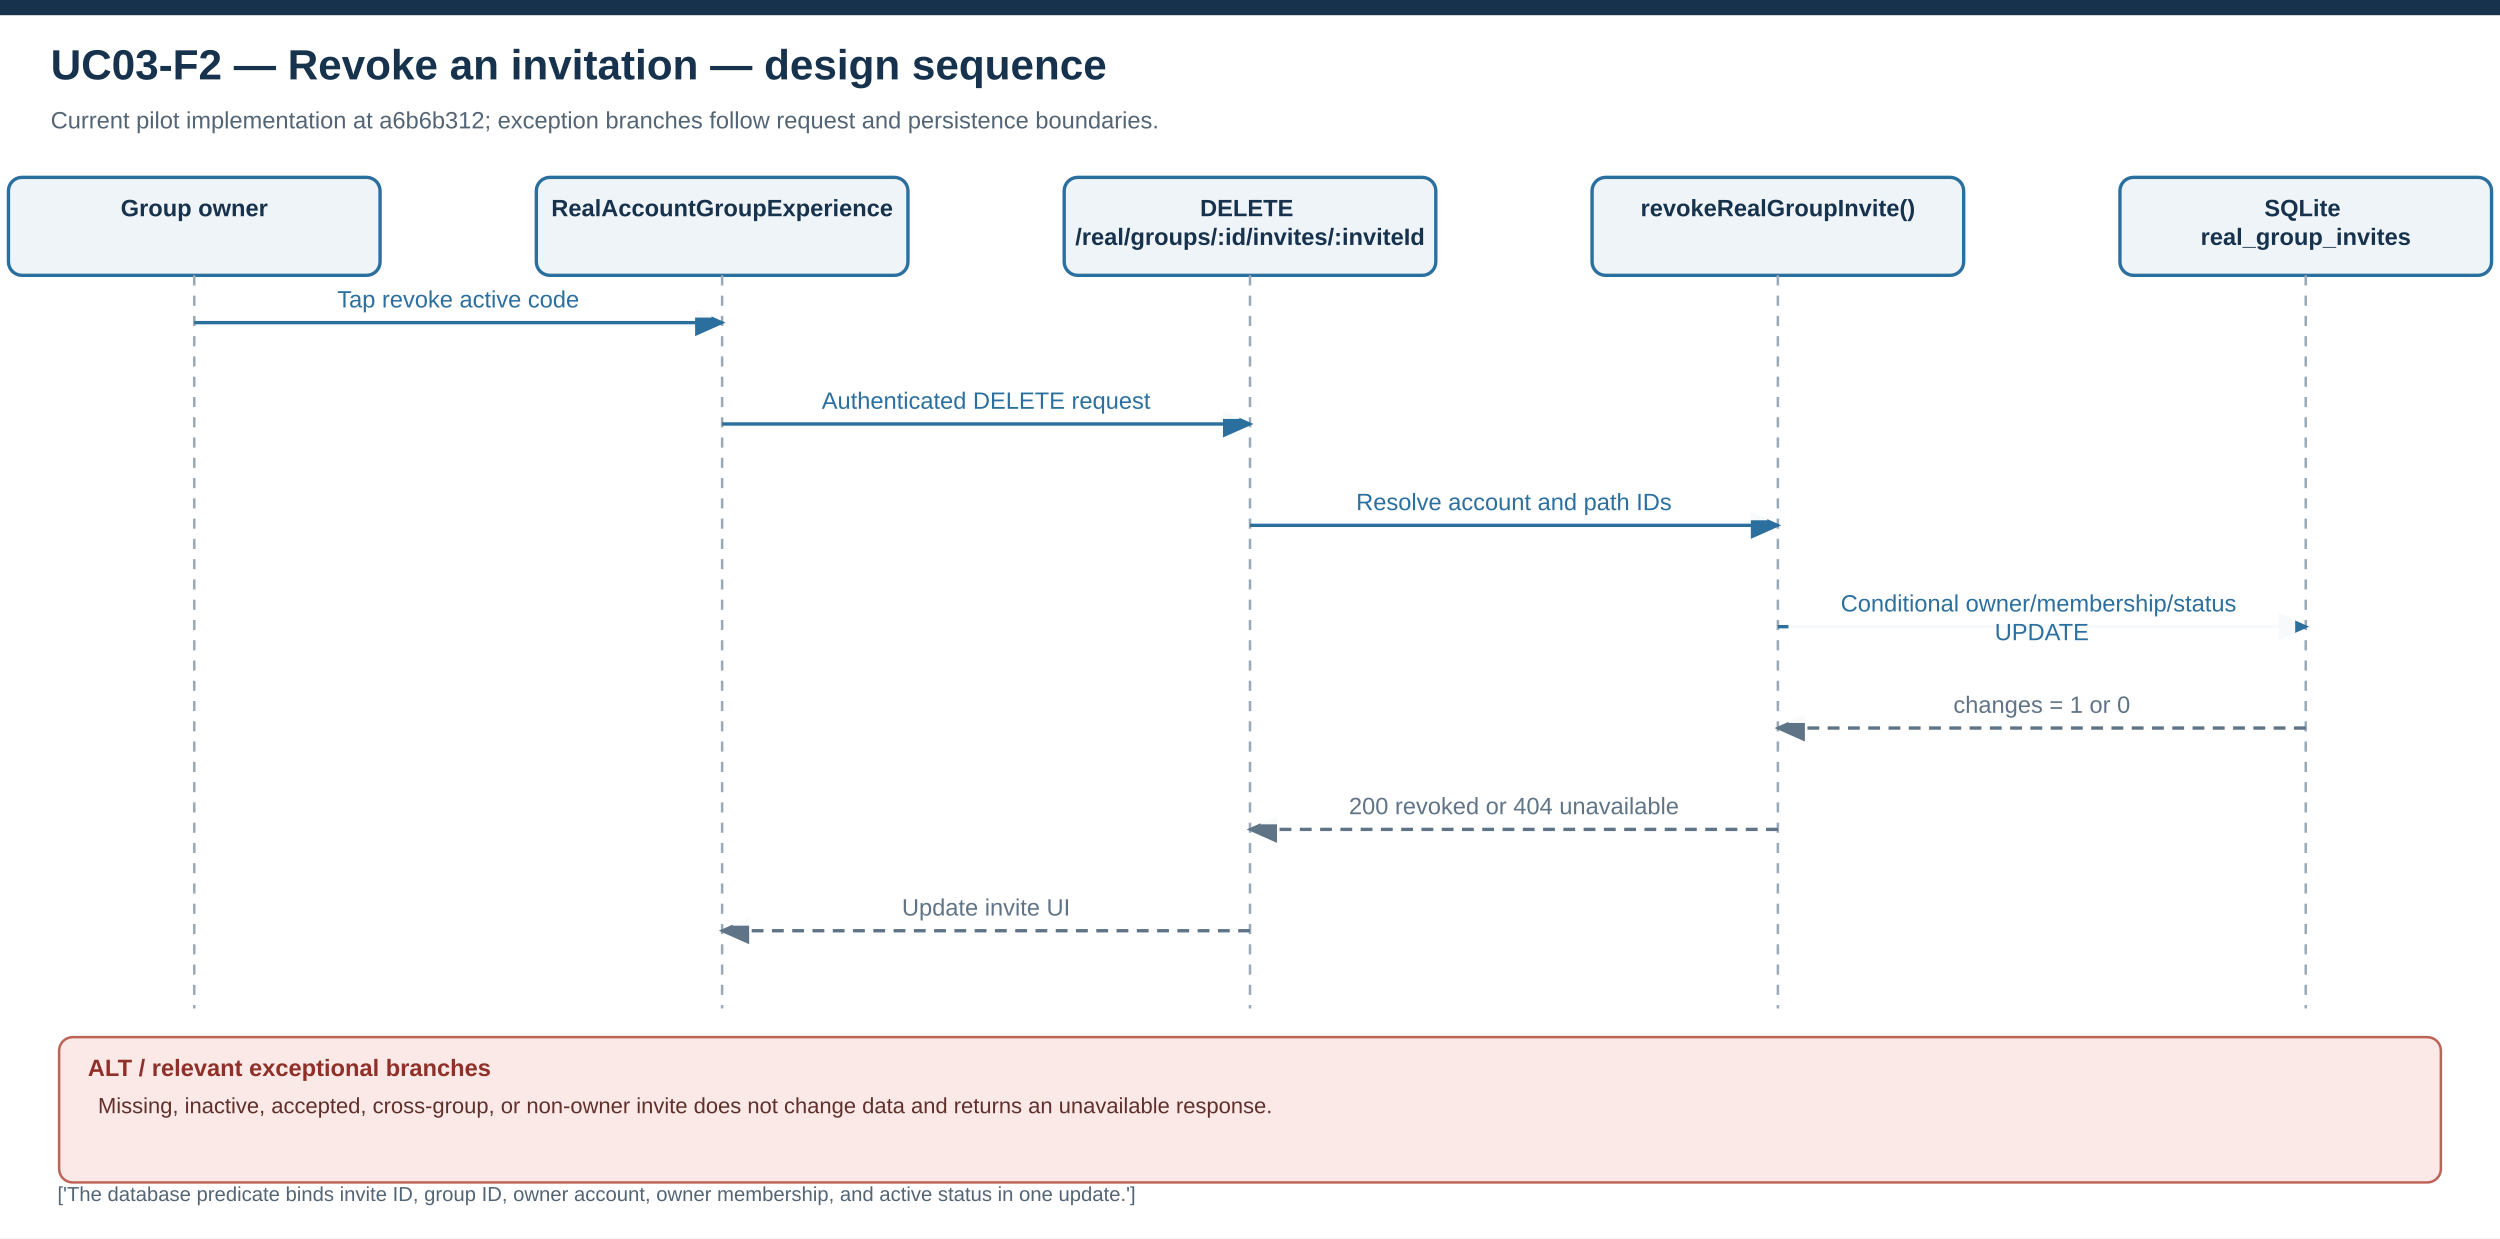
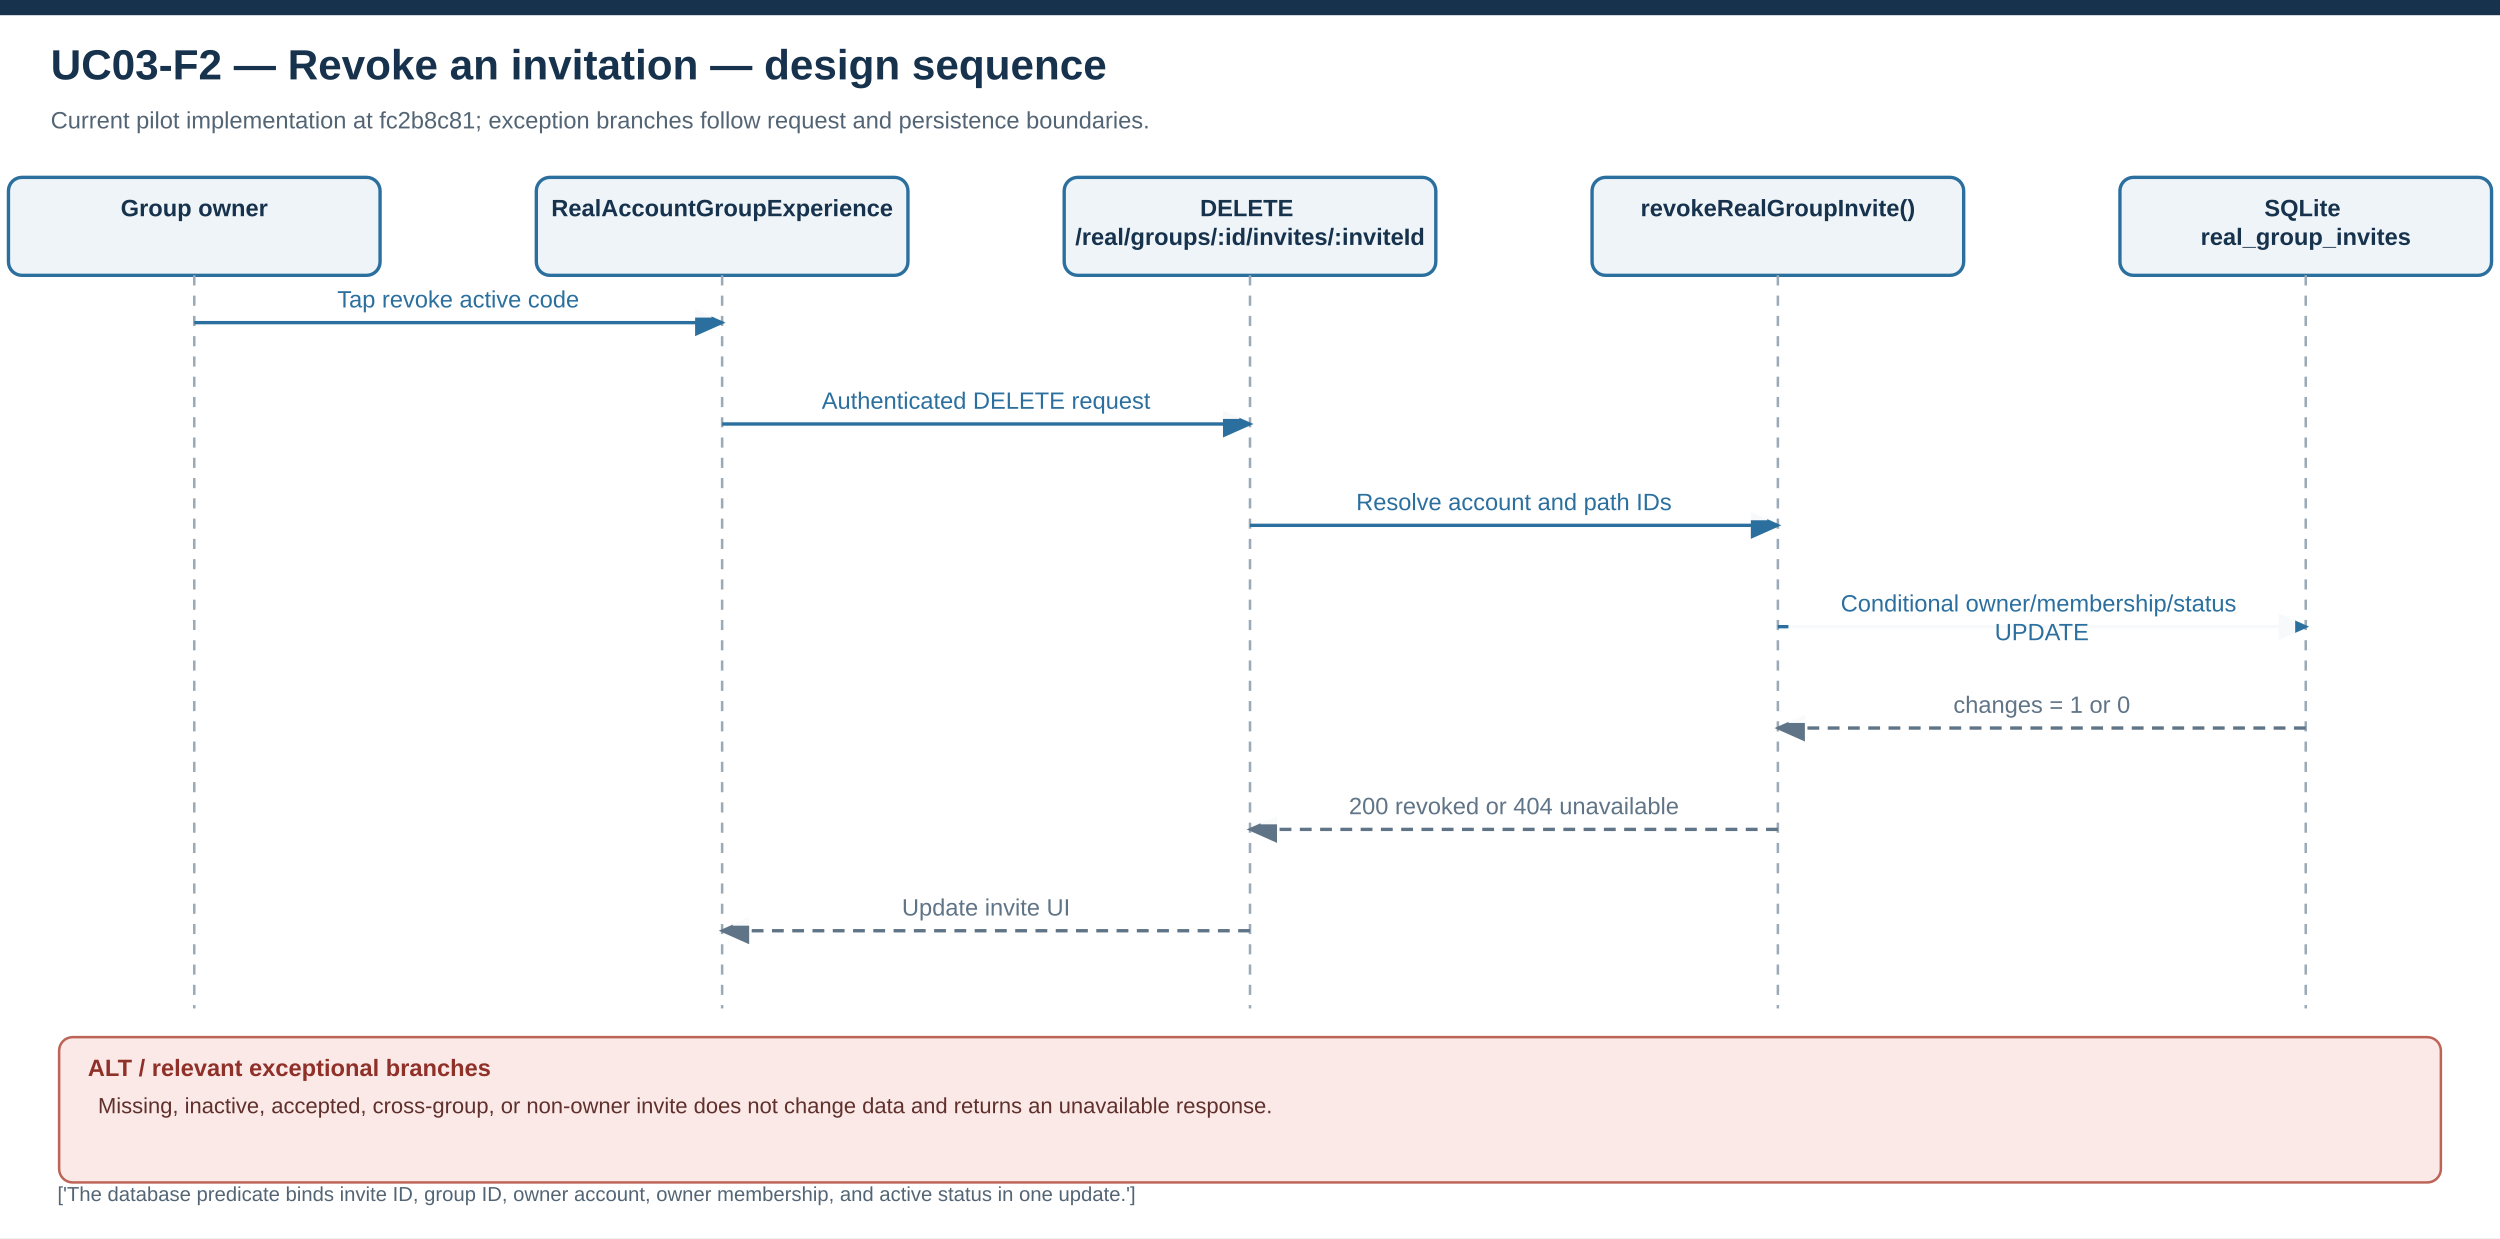
<svg xmlns="http://www.w3.org/2000/svg" width="1480px" height="733px" viewBox="0 0 1480 733" role="img" aria-label="UC03-F2 — Revoke an invitation — design sequence">
  <defs>
    <marker id="arrow" markerWidth="9" markerHeight="8" refX="8" refY="4" orient="auto">
      <path d="M0,0 L9,4 L0,8 z" fill="#607487" />
    </marker>
    <marker id="arrowBlue" markerWidth="9" markerHeight="8" refX="8" refY="4" orient="auto">
      <path d="M0,0 L9,4 L0,8 z" fill="#2b6f9f" />
    </marker>
    <marker id="arrowRed" markerWidth="9" markerHeight="8" refX="8" refY="4" orient="auto">
      <path d="M0,0 L9,4 L0,8 z" fill="#b34339" />
    </marker>
  </defs>
  <rect x="0" y="0" width="1480" height="733" fill="#ffffff" />
  <rect x="0" y="0" width="1480" height="9" fill="#17324d" />
  <text x="30" y="47" text-anchor="start" font-family="Arial, Helvetica, sans-serif" font-size="25px" font-weight="bold" fill="#17324d" word-spacing="1px" class="">UC03-F2 — Revoke an invitation — design sequence</text>
  <text x="30" y="76" text-anchor="start" font-family="Arial, Helvetica, sans-serif" font-size="14px" font-weight="normal" fill="#536575" word-spacing="1px">
-     <tspan x="30" dy="0">Current pilot implementation at a6b6b312; exception branches follow request and persistence boundaries.</tspan>
+     <tspan x="30" dy="0">Current pilot implementation at fc2b8c81; exception branches follow request and persistence boundaries.</tspan>
  </text>
  <rect x="5.0" y="105" width="220" height="58" rx="8" fill="#eef4f8" stroke="#2b6f9f" stroke-width="2" />
  <text x="115.0" y="128" text-anchor="middle" font-family="Arial, Helvetica, sans-serif" font-size="14px" font-weight="bold" fill="#17324d" word-spacing="1px">
    <tspan x="115.0" dy="0">Group owner</tspan>
  </text>
  <line x1="115.0" y1="163" x2="115.0" y2="597" stroke="#9aaab7" stroke-width="1.5" stroke-dasharray="6 6" />
  <rect x="317.5" y="105" width="220" height="58" rx="8" fill="#eef4f8" stroke="#2b6f9f" stroke-width="2" />
  <text x="427.5" y="128" text-anchor="middle" font-family="Arial, Helvetica, sans-serif" font-size="14px" font-weight="bold" fill="#17324d" word-spacing="1px">
    <tspan x="427.5" dy="0">RealAccountGroupExperience</tspan>
  </text>
  <line x1="427.5" y1="163" x2="427.5" y2="597" stroke="#9aaab7" stroke-width="1.5" stroke-dasharray="6 6" />
  <rect x="630.0" y="105" width="220" height="58" rx="8" fill="#eef4f8" stroke="#2b6f9f" stroke-width="2" />
  <text x="740.0" y="128" text-anchor="middle" font-family="Arial, Helvetica, sans-serif" font-size="14px" font-weight="bold" fill="#17324d" word-spacing="1px">
    <tspan x="740.0" dy="0">DELETE</tspan>
    <tspan x="740.0" dy="17">/real/groups/:id/invites/:inviteId</tspan>
  </text>
  <line x1="740.0" y1="163" x2="740.0" y2="597" stroke="#9aaab7" stroke-width="1.5" stroke-dasharray="6 6" />
  <rect x="942.5" y="105" width="220" height="58" rx="8" fill="#eef4f8" stroke="#2b6f9f" stroke-width="2" />
  <text x="1052.5" y="128" text-anchor="middle" font-family="Arial, Helvetica, sans-serif" font-size="14px" font-weight="bold" fill="#17324d" word-spacing="1px">
    <tspan x="1052.5" dy="0">revokeRealGroupInvite()</tspan>
  </text>
  <line x1="1052.5" y1="163" x2="1052.5" y2="597" stroke="#9aaab7" stroke-width="1.5" stroke-dasharray="6 6" />
  <rect x="1255.0" y="105" width="220" height="58" rx="8" fill="#eef4f8" stroke="#2b6f9f" stroke-width="2" />
  <text x="1365.0" y="128" text-anchor="middle" font-family="Arial, Helvetica, sans-serif" font-size="14px" font-weight="bold" fill="#17324d" word-spacing="1px">
    <tspan x="1365.0" dy="0">SQLite</tspan>
    <tspan x="1365.0" dy="17">real_group_invites</tspan>
  </text>
  <line x1="1365.0" y1="163" x2="1365.0" y2="597" stroke="#9aaab7" stroke-width="1.5" stroke-dasharray="6 6" />
  <line x1="115.0" y1="191" x2="427.5" y2="191" stroke="#2b6f9f" stroke-width="2" marker-end="url(#arrowBlue)" />
  <rect x="121.25" y="166" width="300" height="22" fill="#ffffff" opacity="0.96" />
  <text x="271.25" y="182" text-anchor="middle" font-family="Arial, Helvetica, sans-serif" font-size="14px" font-weight="normal" fill="#2b6f9f" word-spacing="1px">
    <tspan x="271.25" dy="0">Tap revoke active code</tspan>
  </text>
  <line x1="427.5" y1="251" x2="740.0" y2="251" stroke="#2b6f9f" stroke-width="2" marker-end="url(#arrowBlue)" />
  <rect x="433.75" y="226" width="300" height="22" fill="#ffffff" opacity="0.96" />
  <text x="583.75" y="242" text-anchor="middle" font-family="Arial, Helvetica, sans-serif" font-size="14px" font-weight="normal" fill="#2b6f9f" word-spacing="1px">
    <tspan x="583.75" dy="0">Authenticated DELETE request</tspan>
  </text>
  <line x1="740.0" y1="311" x2="1052.5" y2="311" stroke="#2b6f9f" stroke-width="2" marker-end="url(#arrowBlue)" />
  <rect x="746.25" y="286" width="300" height="22" fill="#ffffff" opacity="0.96" />
  <text x="896.25" y="302" text-anchor="middle" font-family="Arial, Helvetica, sans-serif" font-size="14px" font-weight="normal" fill="#2b6f9f" word-spacing="1px">
    <tspan x="896.25" dy="0">Resolve account and path IDs</tspan>
  </text>
  <line x1="1052.5" y1="371" x2="1365.0" y2="371" stroke="#2b6f9f" stroke-width="2" marker-end="url(#arrowBlue)" />
  <rect x="1058.75" y="346" width="300" height="39" fill="#ffffff" opacity="0.96" />
  <text x="1208.75" y="362" text-anchor="middle" font-family="Arial, Helvetica, sans-serif" font-size="14px" font-weight="normal" fill="#2b6f9f" word-spacing="1px">
    <tspan x="1208.75" dy="0">Conditional owner/membership/status</tspan>
    <tspan x="1208.75" dy="17">UPDATE</tspan>
  </text>
  <line x1="1365.0" y1="431" x2="1052.5" y2="431" stroke="#607487" stroke-width="2" stroke-dasharray="7 5" marker-end="url(#arrow)" />
  <rect x="1058.75" y="406" width="300" height="22" fill="#ffffff" opacity="0.96" />
  <text x="1208.75" y="422" text-anchor="middle" font-family="Arial, Helvetica, sans-serif" font-size="14px" font-weight="normal" fill="#607487" word-spacing="1px">
    <tspan x="1208.75" dy="0">changes = 1 or 0</tspan>
  </text>
  <line x1="1052.5" y1="491" x2="740.0" y2="491" stroke="#607487" stroke-width="2" stroke-dasharray="7 5" marker-end="url(#arrow)" />
  <rect x="746.25" y="466" width="300" height="22" fill="#ffffff" opacity="0.96" />
  <text x="896.25" y="482" text-anchor="middle" font-family="Arial, Helvetica, sans-serif" font-size="14px" font-weight="normal" fill="#607487" word-spacing="1px">
    <tspan x="896.25" dy="0">200 revoked or 404 unavailable</tspan>
  </text>
  <line x1="740.0" y1="551" x2="427.5" y2="551" stroke="#607487" stroke-width="2" stroke-dasharray="7 5" marker-end="url(#arrow)" />
  <rect x="433.75" y="526" width="300" height="22" fill="#ffffff" opacity="0.96" />
  <text x="583.75" y="542" text-anchor="middle" font-family="Arial, Helvetica, sans-serif" font-size="14px" font-weight="normal" fill="#607487" word-spacing="1px">
    <tspan x="583.75" dy="0">Update invite UI</tspan>
  </text>
  <rect x="35" y="614" width="1410" height="86" rx="8" fill="#fbe9e7" stroke="#bd6458" stroke-width="1.5" />
  <text x="52" y="637" text-anchor="start" font-family="Arial, Helvetica, sans-serif" font-size="14px" font-weight="bold" fill="#8f3029" word-spacing="1px" class="">ALT / relevant exceptional branches</text>
  <text x="58" y="659" text-anchor="start" font-family="Arial, Helvetica, sans-serif" font-size="13px" font-weight="normal" fill="#5f302c" word-spacing="1px">
    <tspan x="58" dy="0">Missing, inactive, accepted, cross-group, or non-owner invite does not change data and returns an unavailable response.</tspan>
  </text>
  <text x="34" y="711" text-anchor="start" font-family="Arial, Helvetica, sans-serif" font-size="12px" font-weight="normal" fill="#536575" word-spacing="1px">
    <tspan x="34" dy="0">['The database predicate binds invite ID, group ID, owner account, owner membership, and active status in one update.']</tspan>
  </text>
</svg>
